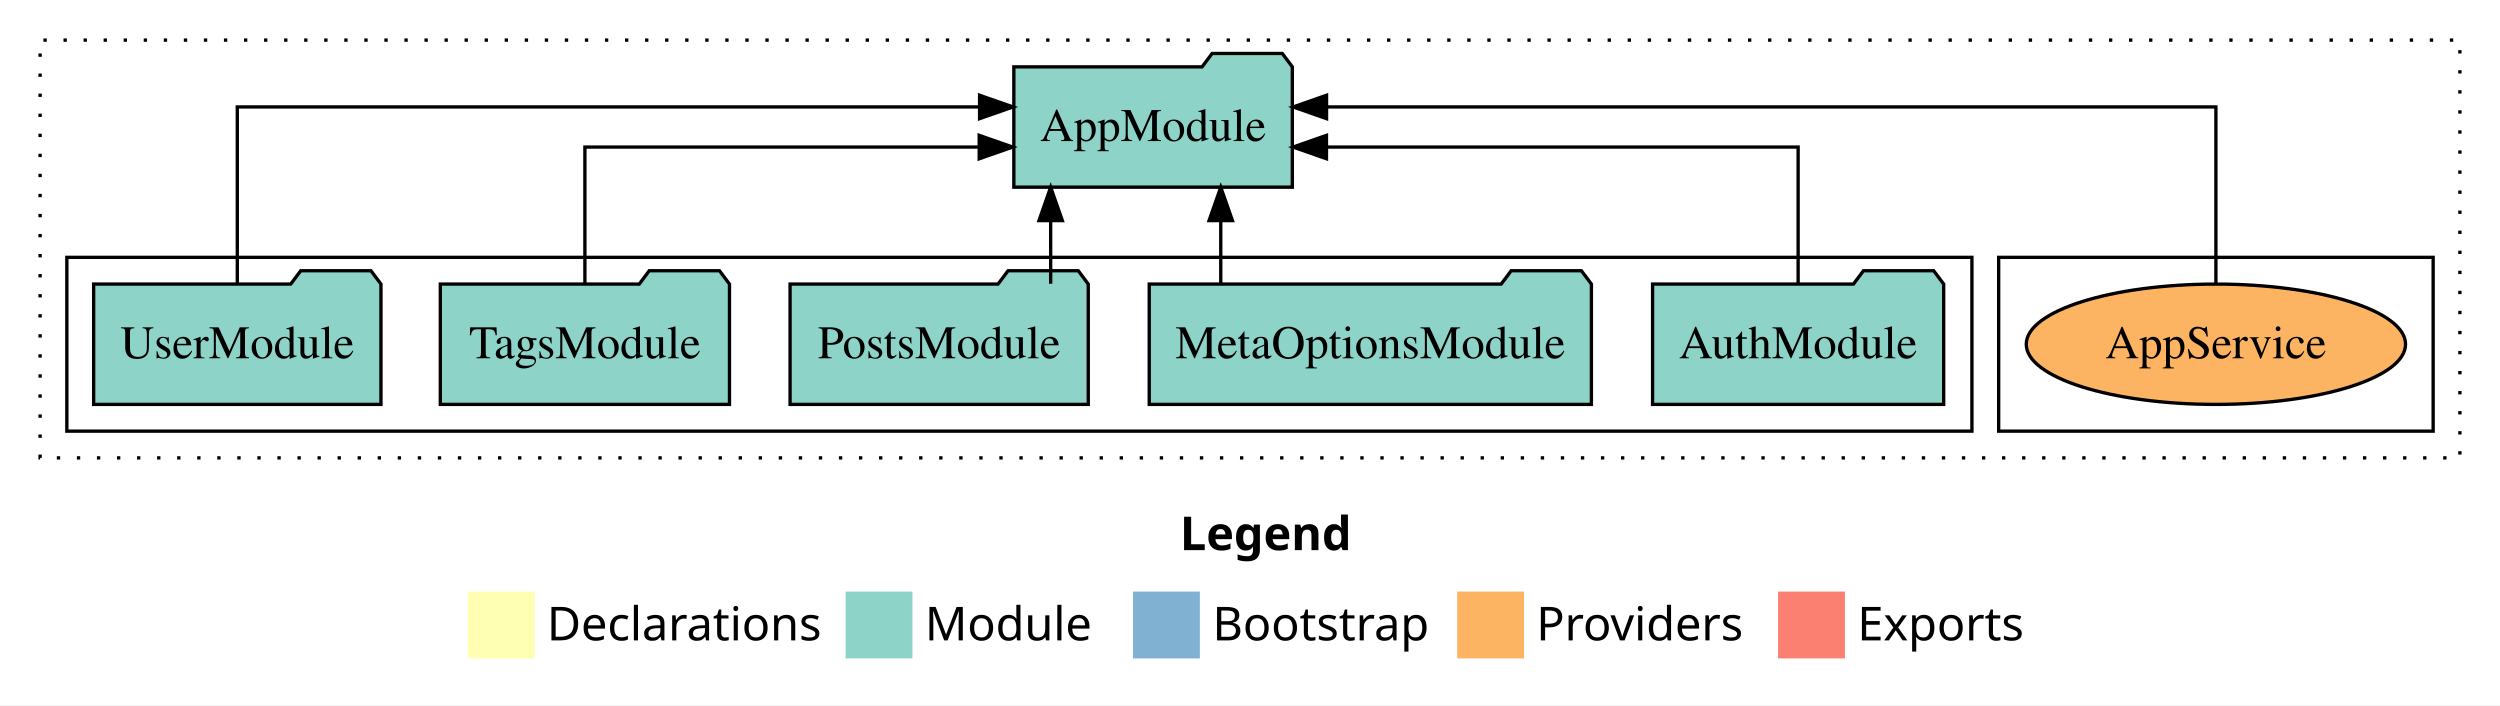
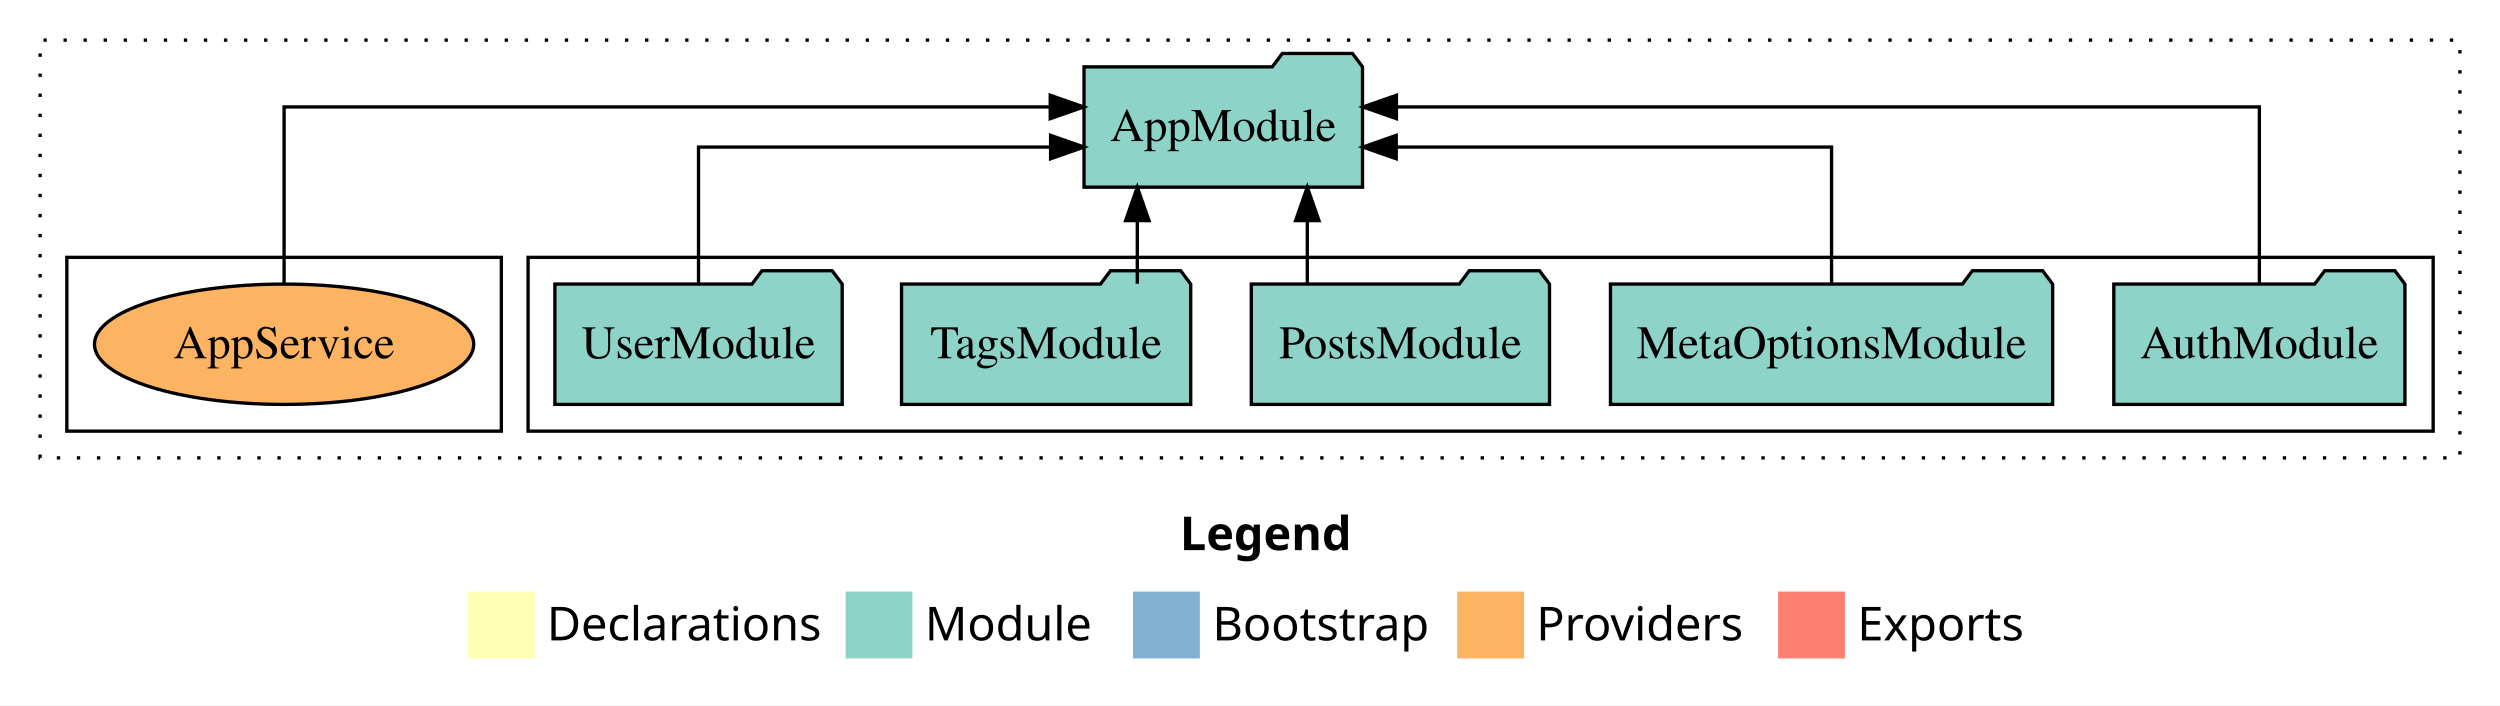
<svg xmlns="http://www.w3.org/2000/svg" width="748pt" height="211pt" viewBox="0.00 0.00 748.00 211.00">
  <g id="graph0" class="graph" transform="scale(1 1) rotate(0) translate(4 207)">
    <polygon fill="white" stroke="transparent" points="-4,4 -4,-207 744,-207 744,4 -4,4" />
    <text text-anchor="start" x="349.01" y="-42.4" font-family="Times-12" font-weight="bold" font-size="14.00">Legend</text>
    <polygon fill="#ffffb3" stroke="transparent" points="136,-10 136,-30 156,-30 156,-10 136,-10" />
    <text text-anchor="start" x="159.63" y="-15.4" font-family="Times-12" font-size="14.00">  Declarations</text>
    <polygon fill="#8dd3c7" stroke="transparent" points="249,-10 249,-30 269,-30 269,-10 249,-10" />
    <text text-anchor="start" x="272.73" y="-15.4" font-family="Times-12" font-size="14.00">  Module</text>
    <polygon fill="#80b1d3" stroke="transparent" points="335,-10 335,-30 355,-30 355,-10 335,-10" />
    <text text-anchor="start" x="358.78" y="-15.4" font-family="Times-12" font-size="14.00">  Bootstrap</text>
    <polygon fill="#fdb462" stroke="transparent" points="432,-10 432,-30 452,-30 452,-10 432,-10" />
    <text text-anchor="start" x="455.67" y="-15.4" font-family="Times-12" font-size="14.00">  Providers</text>
    <polygon fill="#fb8072" stroke="transparent" points="528,-10 528,-30 548,-30 548,-10 528,-10" />
    <text text-anchor="start" x="551.73" y="-15.4" font-family="Times-12" font-size="14.00">  Exports</text>
    <g id="clust1" class="cluster">
      <polygon fill="none" stroke="black" stroke-dasharray="1,5" points="8,-70 8,-195 732,-195 732,-70 8,-70" />
    </g>
+     <g id="clust3" class="cluster">
+       <polygon fill="none" stroke="black" points="154,-78 154,-130 724,-130 724,-78 154,-78" />
+     </g>
    <g id="clust6" class="cluster">
-       <polygon fill="none" stroke="black" points="594,-78 594,-130 724,-130 724,-78 594,-78" />
-     </g>
-     <g id="clust3" class="cluster">
-       <polygon fill="none" stroke="black" points="16,-78 16,-130 586,-130 586,-78 16,-78" />
+       <polygon fill="none" stroke="black" points="16,-78 16,-130 146,-130 146,-78 16,-78" />
    </g>
    <g id="node1" class="node">
-       <polygon fill="#8dd3c7" stroke="black" points="577.55,-122 574.55,-126 553.55,-126 550.55,-122 490.45,-122 490.45,-86 577.55,-86 577.55,-122" />
-       <text text-anchor="middle" x="534" y="-99.8" font-family="Times,serif" font-size="14.00">AuthModule</text>
+       <polygon fill="#8dd3c7" stroke="black" points="715.55,-122 712.55,-126 691.55,-126 688.55,-122 628.45,-122 628.45,-86 715.55,-86 715.55,-122" />
+       <text text-anchor="middle" x="672" y="-99.8" font-family="Times,serif" font-size="14.00">AuthModule</text>
    </g>
    <g id="node6" class="node">
-       <polygon fill="#8dd3c7" stroke="black" points="382.66,-187 379.66,-191 358.66,-191 355.66,-187 299.34,-187 299.34,-151 382.66,-151 382.66,-187" />
-       <text text-anchor="middle" x="341" y="-164.8" font-family="Times,serif" font-size="14.00">AppModule</text>
+       <polygon fill="#8dd3c7" stroke="black" points="403.66,-187 400.66,-191 379.66,-191 376.66,-187 320.34,-187 320.34,-151 403.66,-151 403.66,-187" />
+       <text text-anchor="middle" x="362" y="-164.8" font-family="Times,serif" font-size="14.00">AppModule</text>
    </g>
    <g id="edge1" class="edge">
-       <path fill="none" stroke="black" d="M534,-122.02C534,-139.37 534,-163 534,-163 534,-163 392.88,-163 392.88,-163" />
-       <polygon fill="black" stroke="black" points="392.88,-159.5 382.88,-163 392.88,-166.5 392.88,-159.5" />
+       <path fill="none" stroke="black" d="M672,-122.28C672,-143.32 672,-175 672,-175 672,-175 413.81,-175 413.81,-175" />
+       <polygon fill="black" stroke="black" points="413.81,-171.5 403.81,-175 413.81,-178.5 413.81,-171.5" />
    </g>
    <g id="node2" class="node">
-       <polygon fill="#8dd3c7" stroke="black" points="472.15,-122 469.15,-126 448.15,-126 445.15,-122 339.85,-122 339.85,-86 472.15,-86 472.15,-122" />
-       <text text-anchor="middle" x="406" y="-99.8" font-family="Times,serif" font-size="14.00">MetaOptionsModule</text>
+       <polygon fill="#8dd3c7" stroke="black" points="610.15,-122 607.15,-126 586.15,-126 583.15,-122 477.85,-122 477.85,-86 610.15,-86 610.15,-122" />
+       <text text-anchor="middle" x="544" y="-99.8" font-family="Times,serif" font-size="14.00">MetaOptionsModule</text>
    </g>
    <g id="edge2" class="edge">
-       <path fill="none" stroke="black" d="M361.25,-122.11C361.25,-122.11 361.25,-140.99 361.25,-140.99" />
-       <polygon fill="black" stroke="black" points="357.75,-140.99 361.25,-150.99 364.75,-140.99 357.75,-140.99" />
+       <path fill="none" stroke="black" d="M544,-122.02C544,-139.37 544,-163 544,-163 544,-163 413.75,-163 413.75,-163" />
+       <polygon fill="black" stroke="black" points="413.75,-159.5 403.75,-163 413.75,-166.5 413.75,-159.5" />
    </g>
    <g id="node3" class="node">
-       <polygon fill="#8dd3c7" stroke="black" points="321.61,-122 318.61,-126 297.61,-126 294.61,-122 232.39,-122 232.39,-86 321.61,-86 321.61,-122" />
-       <text text-anchor="middle" x="277" y="-99.8" font-family="Times,serif" font-size="14.00">PostsModule</text>
+       <polygon fill="#8dd3c7" stroke="black" points="459.61,-122 456.61,-126 435.61,-126 432.61,-122 370.39,-122 370.39,-86 459.61,-86 459.61,-122" />
+       <text text-anchor="middle" x="415" y="-99.8" font-family="Times,serif" font-size="14.00">PostsModule</text>
    </g>
    <g id="edge3" class="edge">
-       <path fill="none" stroke="black" d="M310.36,-122.11C310.36,-122.11 310.36,-140.99 310.36,-140.99" />
-       <polygon fill="black" stroke="black" points="306.86,-140.99 310.36,-150.99 313.86,-140.99 306.86,-140.99" />
+       <path fill="none" stroke="black" d="M387.14,-122.11C387.14,-122.11 387.14,-140.99 387.14,-140.99" />
+       <polygon fill="black" stroke="black" points="383.64,-140.99 387.14,-150.99 390.64,-140.99 383.64,-140.99" />
    </g>
    <g id="node4" class="node">
-       <polygon fill="#8dd3c7" stroke="black" points="214.26,-122 211.26,-126 190.26,-126 187.26,-122 127.74,-122 127.74,-86 214.26,-86 214.26,-122" />
-       <text text-anchor="middle" x="171" y="-99.8" font-family="Times,serif" font-size="14.00">TagsModule</text>
+       <polygon fill="#8dd3c7" stroke="black" points="352.26,-122 349.26,-126 328.26,-126 325.26,-122 265.74,-122 265.74,-86 352.26,-86 352.26,-122" />
+       <text text-anchor="middle" x="309" y="-99.8" font-family="Times,serif" font-size="14.00">TagsModule</text>
    </g>
    <g id="edge4" class="edge">
-       <path fill="none" stroke="black" d="M171,-122.02C171,-139.37 171,-163 171,-163 171,-163 288.98,-163 288.98,-163" />
-       <polygon fill="black" stroke="black" points="288.98,-166.5 298.98,-163 288.98,-159.5 288.98,-166.5" />
+       <path fill="none" stroke="black" d="M336.28,-122.11C336.28,-122.11 336.28,-140.99 336.28,-140.99" />
+       <polygon fill="black" stroke="black" points="332.78,-140.99 336.28,-150.99 339.78,-140.99 332.78,-140.99" />
    </g>
    <g id="node5" class="node">
-       <polygon fill="#8dd3c7" stroke="black" points="109.98,-122 106.98,-126 85.98,-126 82.98,-122 24.02,-122 24.02,-86 109.98,-86 109.98,-122" />
-       <text text-anchor="middle" x="67" y="-99.8" font-family="Times,serif" font-size="14.00">UserModule</text>
+       <polygon fill="#8dd3c7" stroke="black" points="247.98,-122 244.98,-126 223.98,-126 220.98,-122 162.02,-122 162.02,-86 247.98,-86 247.98,-122" />
+       <text text-anchor="middle" x="205" y="-99.8" font-family="Times,serif" font-size="14.00">UserModule</text>
    </g>
    <g id="edge5" class="edge">
-       <path fill="none" stroke="black" d="M67,-122.28C67,-143.32 67,-175 67,-175 67,-175 289.09,-175 289.09,-175" />
-       <polygon fill="black" stroke="black" points="289.09,-178.5 299.09,-175 289.09,-171.5 289.09,-178.5" />
+       <path fill="none" stroke="black" d="M205,-122.02C205,-139.37 205,-163 205,-163 205,-163 310.34,-163 310.34,-163" />
+       <polygon fill="black" stroke="black" points="310.34,-166.5 320.34,-163 310.34,-159.5 310.34,-166.5" />
    </g>
    <g id="node7" class="node">
-       <ellipse fill="#fdb462" stroke="black" cx="659" cy="-104" rx="56.74" ry="18" />
-       <text text-anchor="middle" x="659" y="-99.8" font-family="Times,serif" font-size="14.00">AppService</text>
+       <ellipse fill="#fdb462" stroke="black" cx="81" cy="-104" rx="56.74" ry="18" />
+       <text text-anchor="middle" x="81" y="-99.8" font-family="Times,serif" font-size="14.00">AppService</text>
    </g>
    <g id="edge6" class="edge">
-       <path fill="none" stroke="black" d="M659,-122.28C659,-143.32 659,-175 659,-175 659,-175 392.9,-175 392.9,-175" />
-       <polygon fill="black" stroke="black" points="392.9,-171.5 382.9,-175 392.9,-178.5 392.9,-171.5" />
+       <path fill="none" stroke="black" d="M81,-122.28C81,-143.32 81,-175 81,-175 81,-175 310.23,-175 310.23,-175" />
+       <polygon fill="black" stroke="black" points="310.23,-178.5 320.23,-175 310.23,-171.5 310.23,-178.5" />
    </g>
  </g>
</svg>
